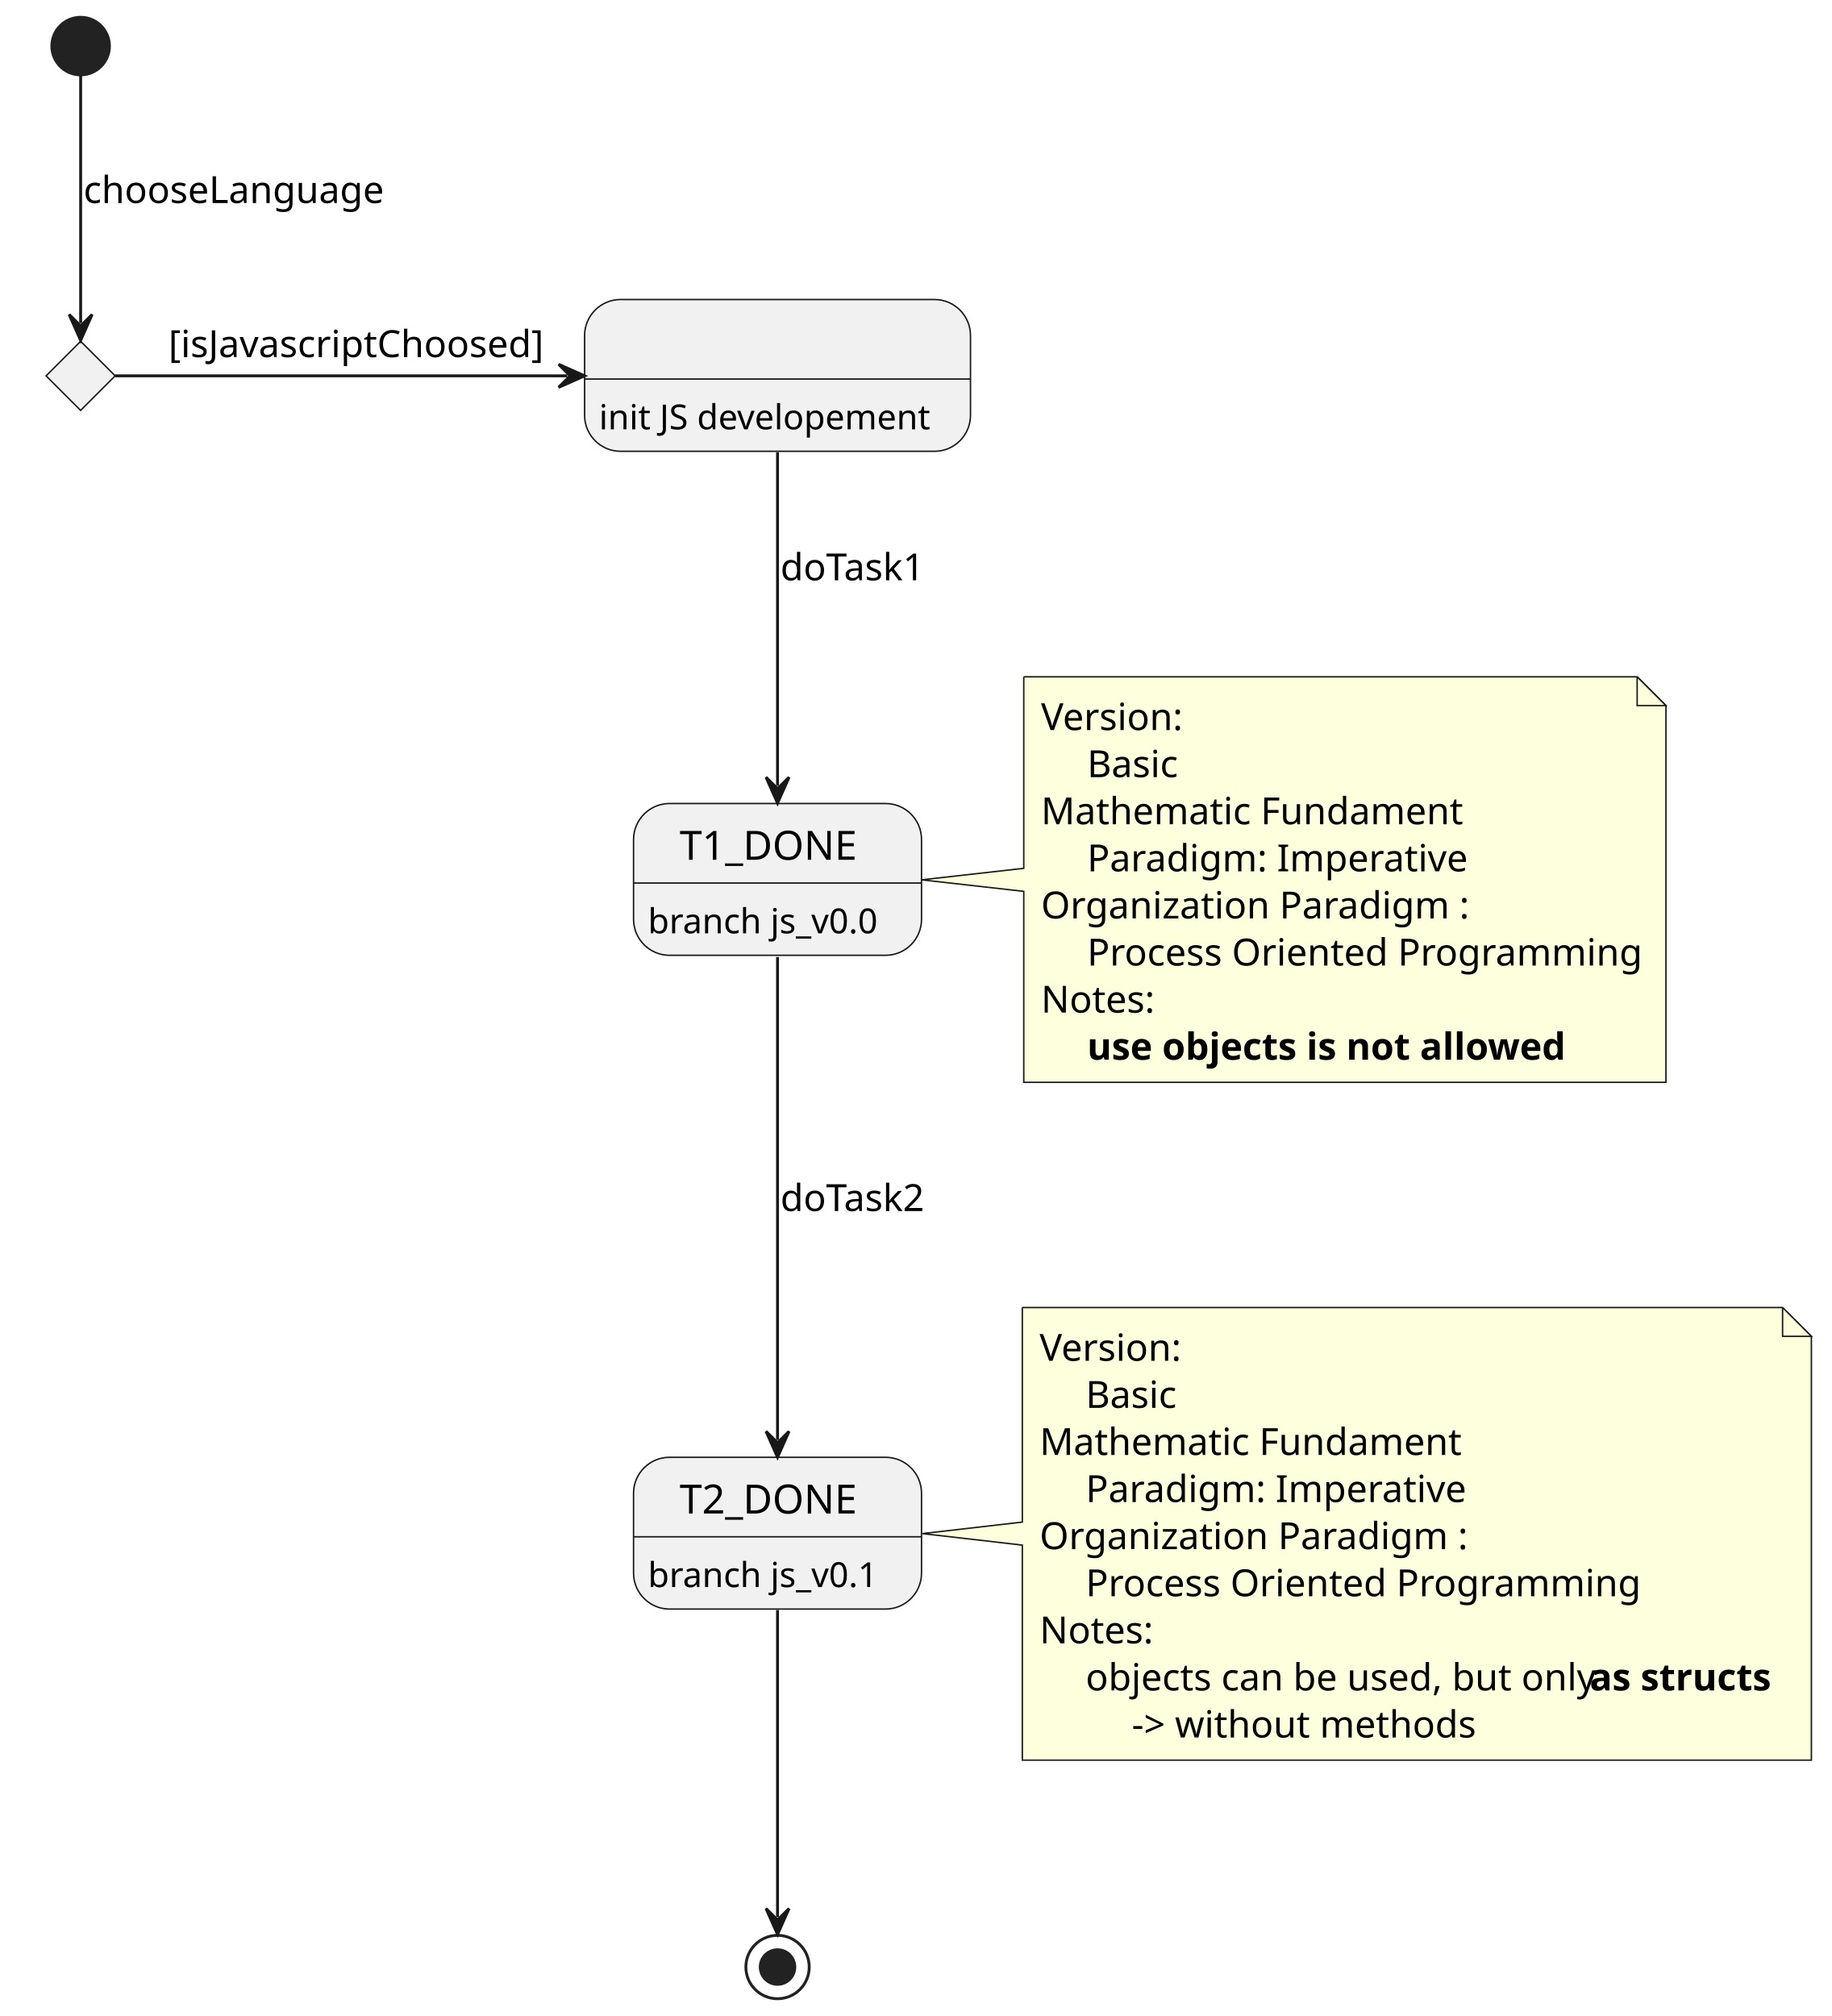
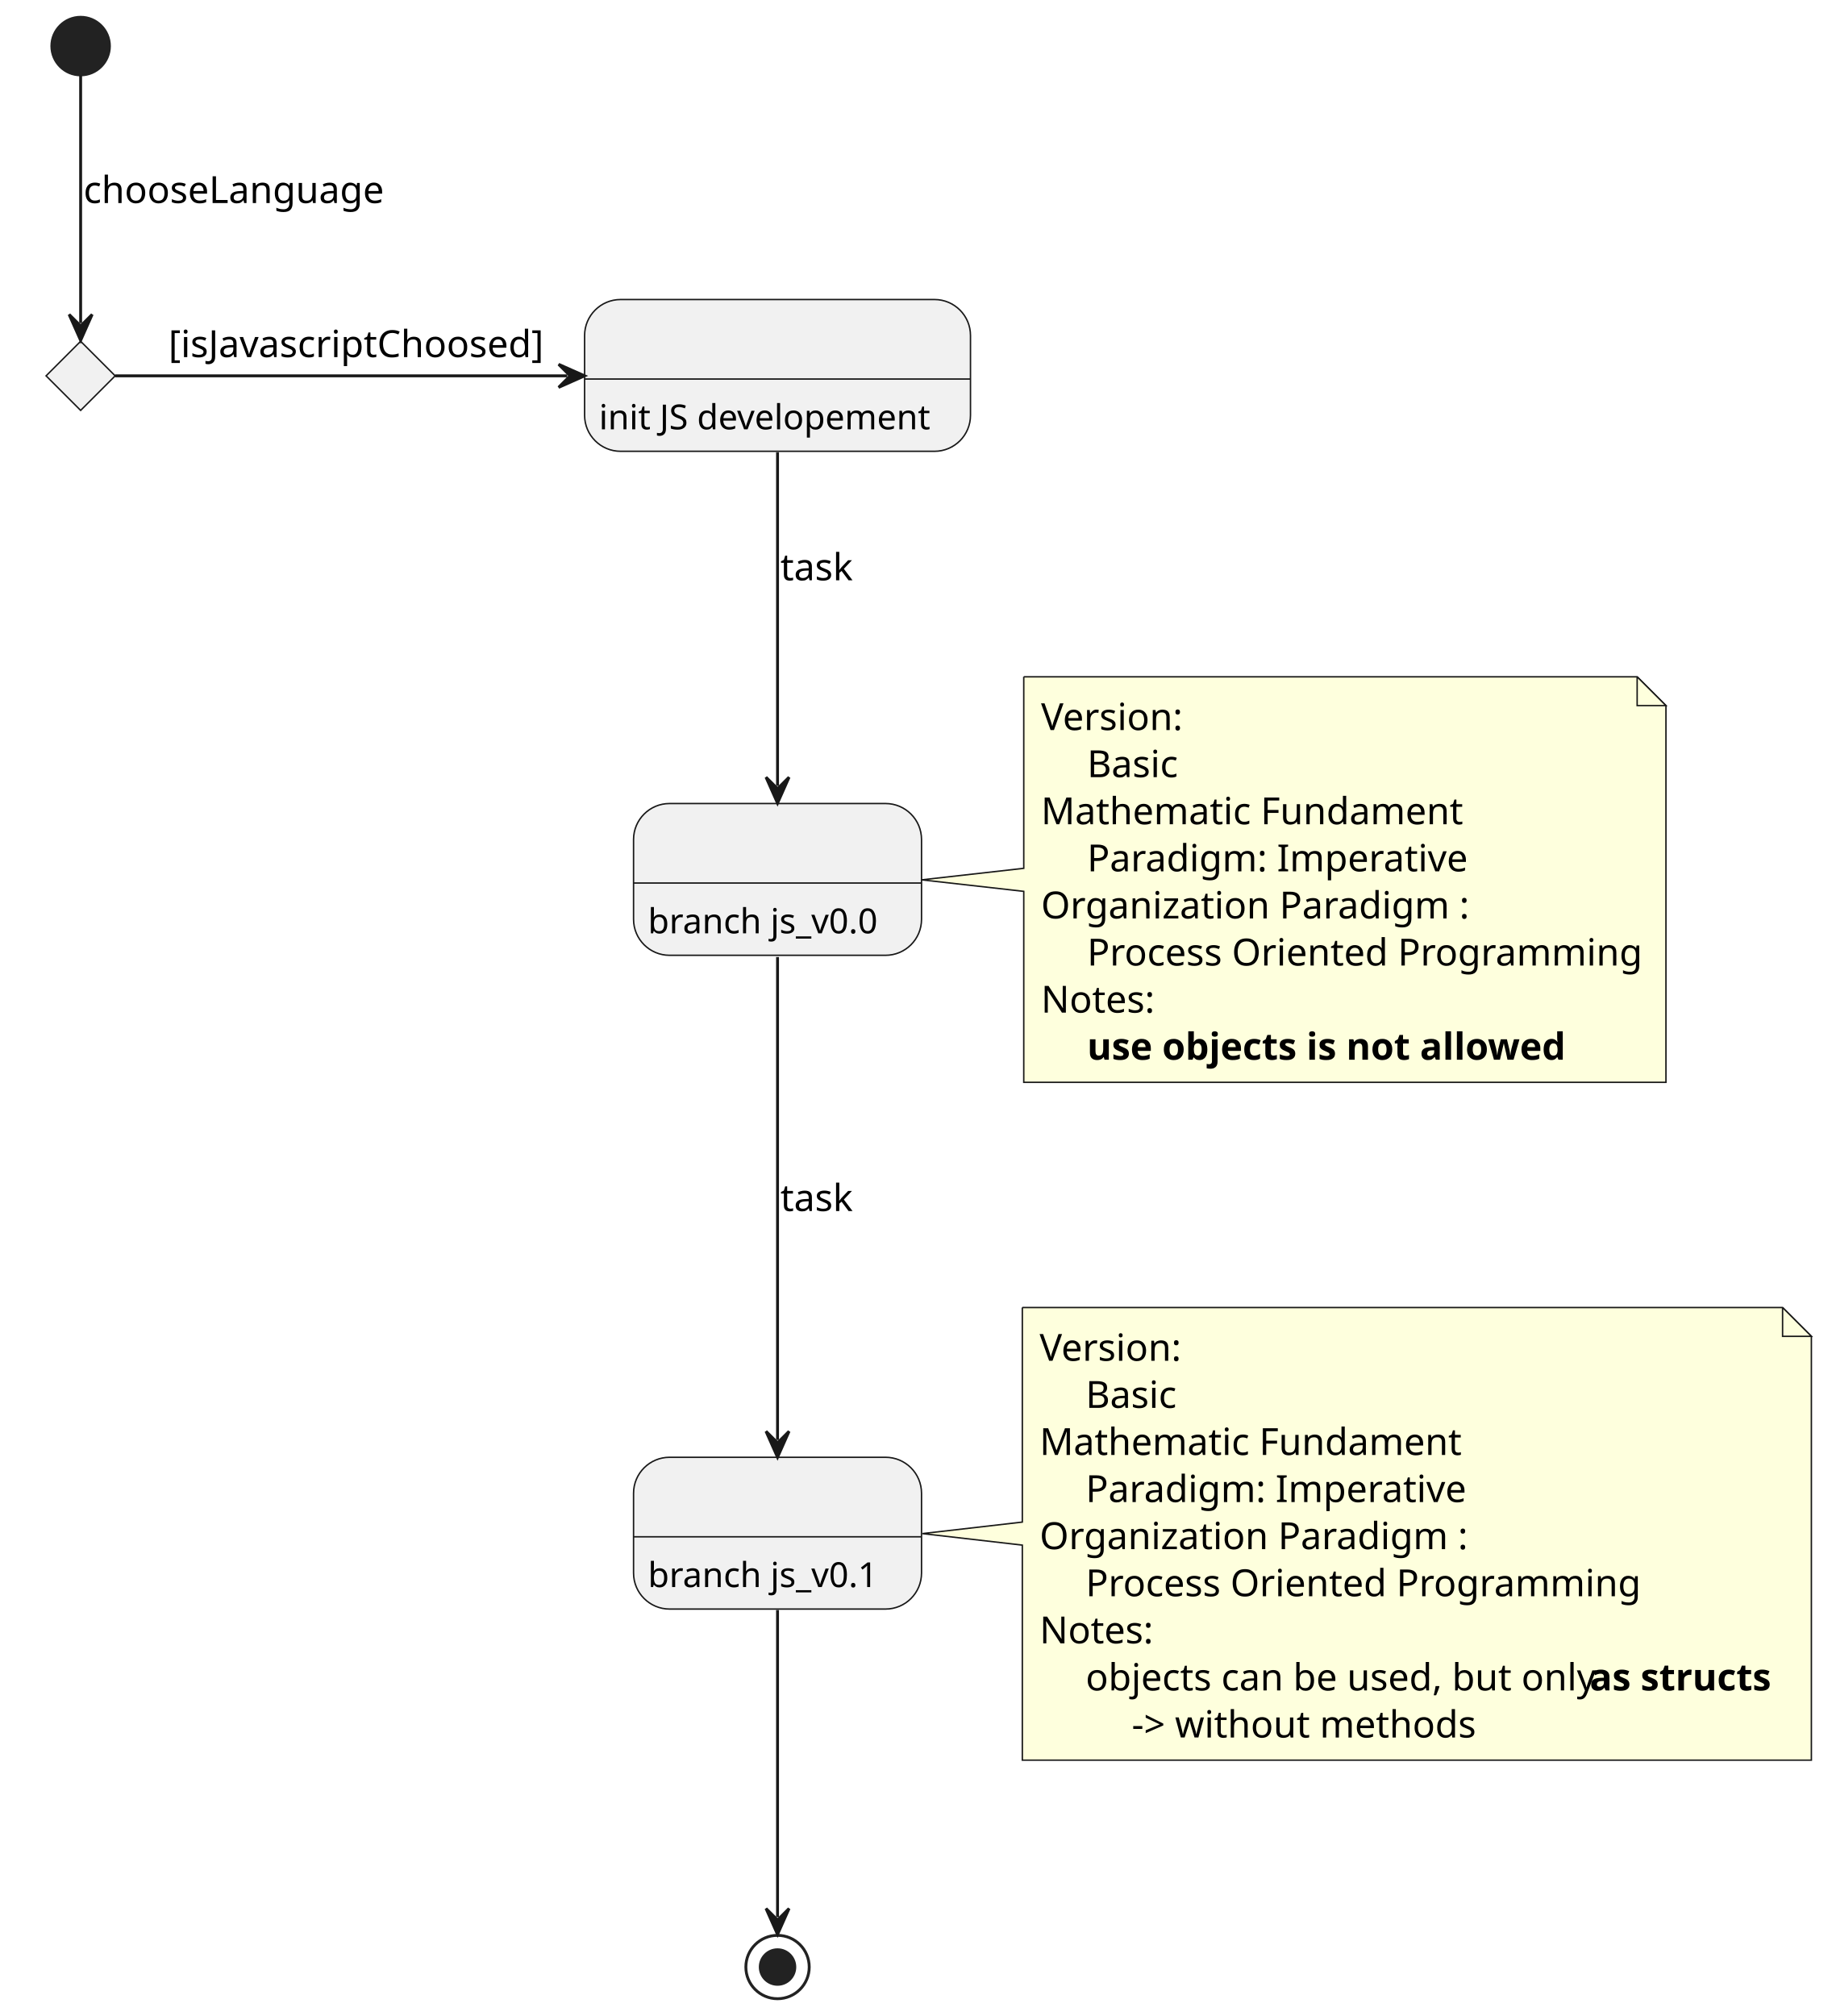
<svg xmlns="http://www.w3.org/2000/svg" contentStyleType="text/css" height="700px" preserveAspectRatio="none" style="width:636px;height:700px;background:#FFFFFF;" version="1.1" viewBox="0 0 636 700" width="636px" zoomAndPan="magnify">
  <defs />
  <g>
    <g id="elem_languageChoice">
      <polygon fill="#F1F1F1" points="28,118.5,40,130.5,28,142.5,16,130.5,28,118.5" style="stroke:#181818;stroke-width:0.5;" />
    </g>
    <g id="WITH_JavaScript">
      <rect fill="#F1F1F1" height="52.703" rx="12.5" ry="12.5" style="stroke:#181818;stroke-width:0.5;" width="134" x="203" y="104" />
      <line style="stroke:#181818;stroke-width:0.5;" x1="203" x2="337" y1="131.609" y2="131.609" />
      <text fill="#000000" font-family="sans-serif" font-size="14" lengthAdjust="spacing" textLength="4" x="268" y="123.533"> </text>
      <text fill="#000000" font-family="sans-serif" font-size="12" lengthAdjust="spacing" textLength="114" x="208" y="149.066">init JS developement</text>
    </g>
    <g id="T1">
      <rect fill="#F1F1F1" height="52.703" rx="12.5" ry="12.5" style="stroke:#181818;stroke-width:0.5;" width="100" x="220" y="279" />
      <line style="stroke:#181818;stroke-width:0.5;" x1="220" x2="320" y1="306.609" y2="306.609" />
-       <text fill="#000000" font-family="sans-serif" font-size="14" lengthAdjust="spacing" textLength="64" x="236" y="298.533">T1_DONE</text>
+       <text fill="#000000" font-family="sans-serif" font-size="14" lengthAdjust="spacing" textLength="4" x="268" y="298.533"> </text>
      <text fill="#000000" font-family="sans-serif" font-size="12" lengthAdjust="spacing" textLength="80" x="225" y="324.066">branch js_v0.0</text>
    </g>
    <g id="T2">
      <rect fill="#F1F1F1" height="52.703" rx="12.5" ry="12.5" style="stroke:#181818;stroke-width:0.5;" width="100" x="220" y="506" />
      <line style="stroke:#181818;stroke-width:0.5;" x1="220" x2="320" y1="533.609" y2="533.609" />
-       <text fill="#000000" font-family="sans-serif" font-size="14" lengthAdjust="spacing" textLength="64" x="236" y="525.533">T2_DONE</text>
+       <text fill="#000000" font-family="sans-serif" font-size="14" lengthAdjust="spacing" textLength="4" x="268" y="525.533"> </text>
      <text fill="#000000" font-family="sans-serif" font-size="12" lengthAdjust="spacing" textLength="80" x="225" y="551.066">branch js_v0.1</text>
    </g>
    <ellipse cx="28" cy="16" fill="#222222" rx="10" ry="10" style="stroke:#222222;stroke-width:1.0;" />
    <ellipse cx="270" cy="683" fill="none" rx="11" ry="11" style="stroke:#222222;stroke-width:1.0;" />
    <ellipse cx="270" cy="683" fill="#222222" rx="6" ry="6" style="stroke:#222222;stroke-width:1.0;" />
    <g id="elem_GMN13">
      <path d="M355.5,235 L355.5,301.5 L320.02,305.5 L355.5,309.5 L355.5,375.812 A0,0 0 0 0 355.5,375.812 L578.5,375.812 A0,0 0 0 0 578.5,375.812 L578.5,245 L568.5,235 L355.5,235 A0,0 0 0 0 355.5,235 " fill="#FEFFDD" style="stroke:#181818;stroke-width:0.5;" />
      <path d="M568.5,235 L568.5,245 L578.5,245 L568.5,235 " fill="#FEFFDD" style="stroke:#181818;stroke-width:0.5;" />
      <text fill="#000000" font-family="sans-serif" font-size="13" lengthAdjust="spacing" textLength="48" x="361.5" y="253.495">Version:</text>
      <text fill="#000000" font-family="sans-serif" font-size="13" lengthAdjust="spacing" textLength="33" x="377.5" y="269.847">Basic</text>
      <text fill="#000000" font-family="sans-serif" font-size="13" lengthAdjust="spacing" textLength="137" x="361.5" y="286.198">Mathematic Fundament</text>
      <text fill="#000000" font-family="sans-serif" font-size="13" lengthAdjust="spacing" textLength="121" x="377.5" y="302.55">Paradigm: Imperative</text>
      <text fill="#000000" font-family="sans-serif" font-size="13" lengthAdjust="spacing" textLength="140" x="361.5" y="318.901">Organization Paradigm :</text>
      <text fill="#000000" font-family="sans-serif" font-size="13" lengthAdjust="spacing" textLength="182" x="377.5" y="335.253">Process Oriented Programming</text>
      <text fill="#000000" font-family="sans-serif" font-size="13" lengthAdjust="spacing" textLength="38" x="361.5" y="351.604">Notes:</text>
      <text fill="#000000" font-family="sans-serif" font-size="13" lengthAdjust="spacing" textLength="16" x="361.5" y="367.956">    </text>
      <text fill="#000000" font-family="sans-serif" font-size="13" font-weight="bold" lengthAdjust="spacing" textLength="164" x="377.5" y="367.956">use objects is not allowed</text>
    </g>
    <g id="elem_GMN16">
      <path d="M355,454 L355,528.5 L320.3,532.5 L355,536.5 L355,611.164 A0,0 0 0 0 355,611.164 L629,611.164 A0,0 0 0 0 629,611.164 L629,464 L619,454 L355,454 A0,0 0 0 0 355,454 " fill="#FEFFDD" style="stroke:#181818;stroke-width:0.5;" />
      <path d="M619,454 L619,464 L629,464 L619,454 " fill="#FEFFDD" style="stroke:#181818;stroke-width:0.5;" />
      <text fill="#000000" font-family="sans-serif" font-size="13" lengthAdjust="spacing" textLength="48" x="361" y="472.495">Version:</text>
      <text fill="#000000" font-family="sans-serif" font-size="13" lengthAdjust="spacing" textLength="33" x="377" y="488.847">Basic</text>
      <text fill="#000000" font-family="sans-serif" font-size="13" lengthAdjust="spacing" textLength="137" x="361" y="505.198">Mathematic Fundament</text>
      <text fill="#000000" font-family="sans-serif" font-size="13" lengthAdjust="spacing" textLength="121" x="377" y="521.55">Paradigm: Imperative</text>
      <text fill="#000000" font-family="sans-serif" font-size="13" lengthAdjust="spacing" textLength="140" x="361" y="537.901">Organization Paradigm :</text>
      <text fill="#000000" font-family="sans-serif" font-size="13" lengthAdjust="spacing" textLength="182" x="377" y="554.253">Process Oriented Programming</text>
      <text fill="#000000" font-family="sans-serif" font-size="13" lengthAdjust="spacing" textLength="38" x="361" y="570.605">Notes:</text>
      <text fill="#000000" font-family="sans-serif" font-size="13" lengthAdjust="spacing" textLength="171" x="377" y="586.956">objects can be used, but only</text>
      <text fill="#000000" font-family="sans-serif" font-size="13" font-weight="bold" lengthAdjust="spacing" textLength="58" x="552" y="586.956">as structs</text>
      <text fill="#000000" font-family="sans-serif" font-size="13" lengthAdjust="spacing" textLength="4" x="610" y="586.956"> </text>
      <text fill="#000000" font-family="sans-serif" font-size="13" lengthAdjust="spacing" textLength="111" x="393" y="603.308">-&gt; without methods</text>
    </g>
    <g id="link_*start*_languageChoice">
      <path d="M28,26.21 C28,46.67 28,89.89 28,112.19 " fill="none" id="*start*-to-languageChoice" style="stroke:#181818;stroke-width:1.0;" />
      <polygon fill="#181818" points="28,118.19,32,109.19,28,113.19,24,109.19,28,118.19" style="stroke:#181818;stroke-width:1.0;" />
      <text fill="#000000" font-family="sans-serif" font-size="13" lengthAdjust="spacing" textLength="98" x="29" y="70.495">chooseLanguage</text>
    </g>
    <g id="link_languageChoice_WITH_JavaScript">
      <path d="M40,130.5 C69.28,130.5 140.14,130.5 196.99,130.5 " fill="none" id="languageChoice-to-WITH_JavaScript" style="stroke:#181818;stroke-width:1.0;" />
      <polygon fill="#181818" points="202.99,130.5,193.99,126.5,197.99,130.5,193.99,134.5,202.99,130.5" style="stroke:#181818;stroke-width:1.0;" />
      <text fill="#000000" font-family="sans-serif" font-size="13" lengthAdjust="spacing" textLength="126" x="58.5" y="123.995">[isJavascriptChoosed]</text>
    </g>
    <g id="link_WITH_JavaScript_T1">
      <path d="M270,157.03 C270,189.74 270,240.11 270,272.87 " fill="none" id="WITH_JavaScript-to-T1" style="stroke:#181818;stroke-width:1.0;" />
      <polygon fill="#181818" points="270,278.87,274,269.87,270,273.87,266,269.87,270,278.87" style="stroke:#181818;stroke-width:1.0;" />
-       <text fill="#000000" font-family="sans-serif" font-size="13" lengthAdjust="spacing" textLength="49" x="271" y="201.495">doTask1</text>
+       <text fill="#000000" font-family="sans-serif" font-size="13" lengthAdjust="spacing" textLength="25" x="271" y="201.495">task</text>
    </g>
    <g id="link_T1_T2">
      <path d="M270,332.31 C270,375.71 270,456.79 270,499.99 " fill="none" id="T1-to-T2" style="stroke:#181818;stroke-width:1.0;" />
      <polygon fill="#181818" points="270,505.99,274,496.99,270,500.99,266,496.99,270,505.99" style="stroke:#181818;stroke-width:1.0;" />
-       <text fill="#000000" font-family="sans-serif" font-size="13" lengthAdjust="spacing" textLength="49" x="271" y="420.495">doTask2</text>
+       <text fill="#000000" font-family="sans-serif" font-size="13" lengthAdjust="spacing" textLength="25" x="271" y="420.495">task</text>
    </g>
    <g id="link_T2_*end*">
      <path d="M270,559.03 C270,592.2 270,642.6 270,665.68 " fill="none" id="T2-to-*end*" style="stroke:#181818;stroke-width:1.0;" />
      <polygon fill="#181818" points="270,671.68,274,662.68,270,666.68,266,662.68,270,671.68" style="stroke:#181818;stroke-width:1.0;" />
    </g>
  </g>
</svg>
